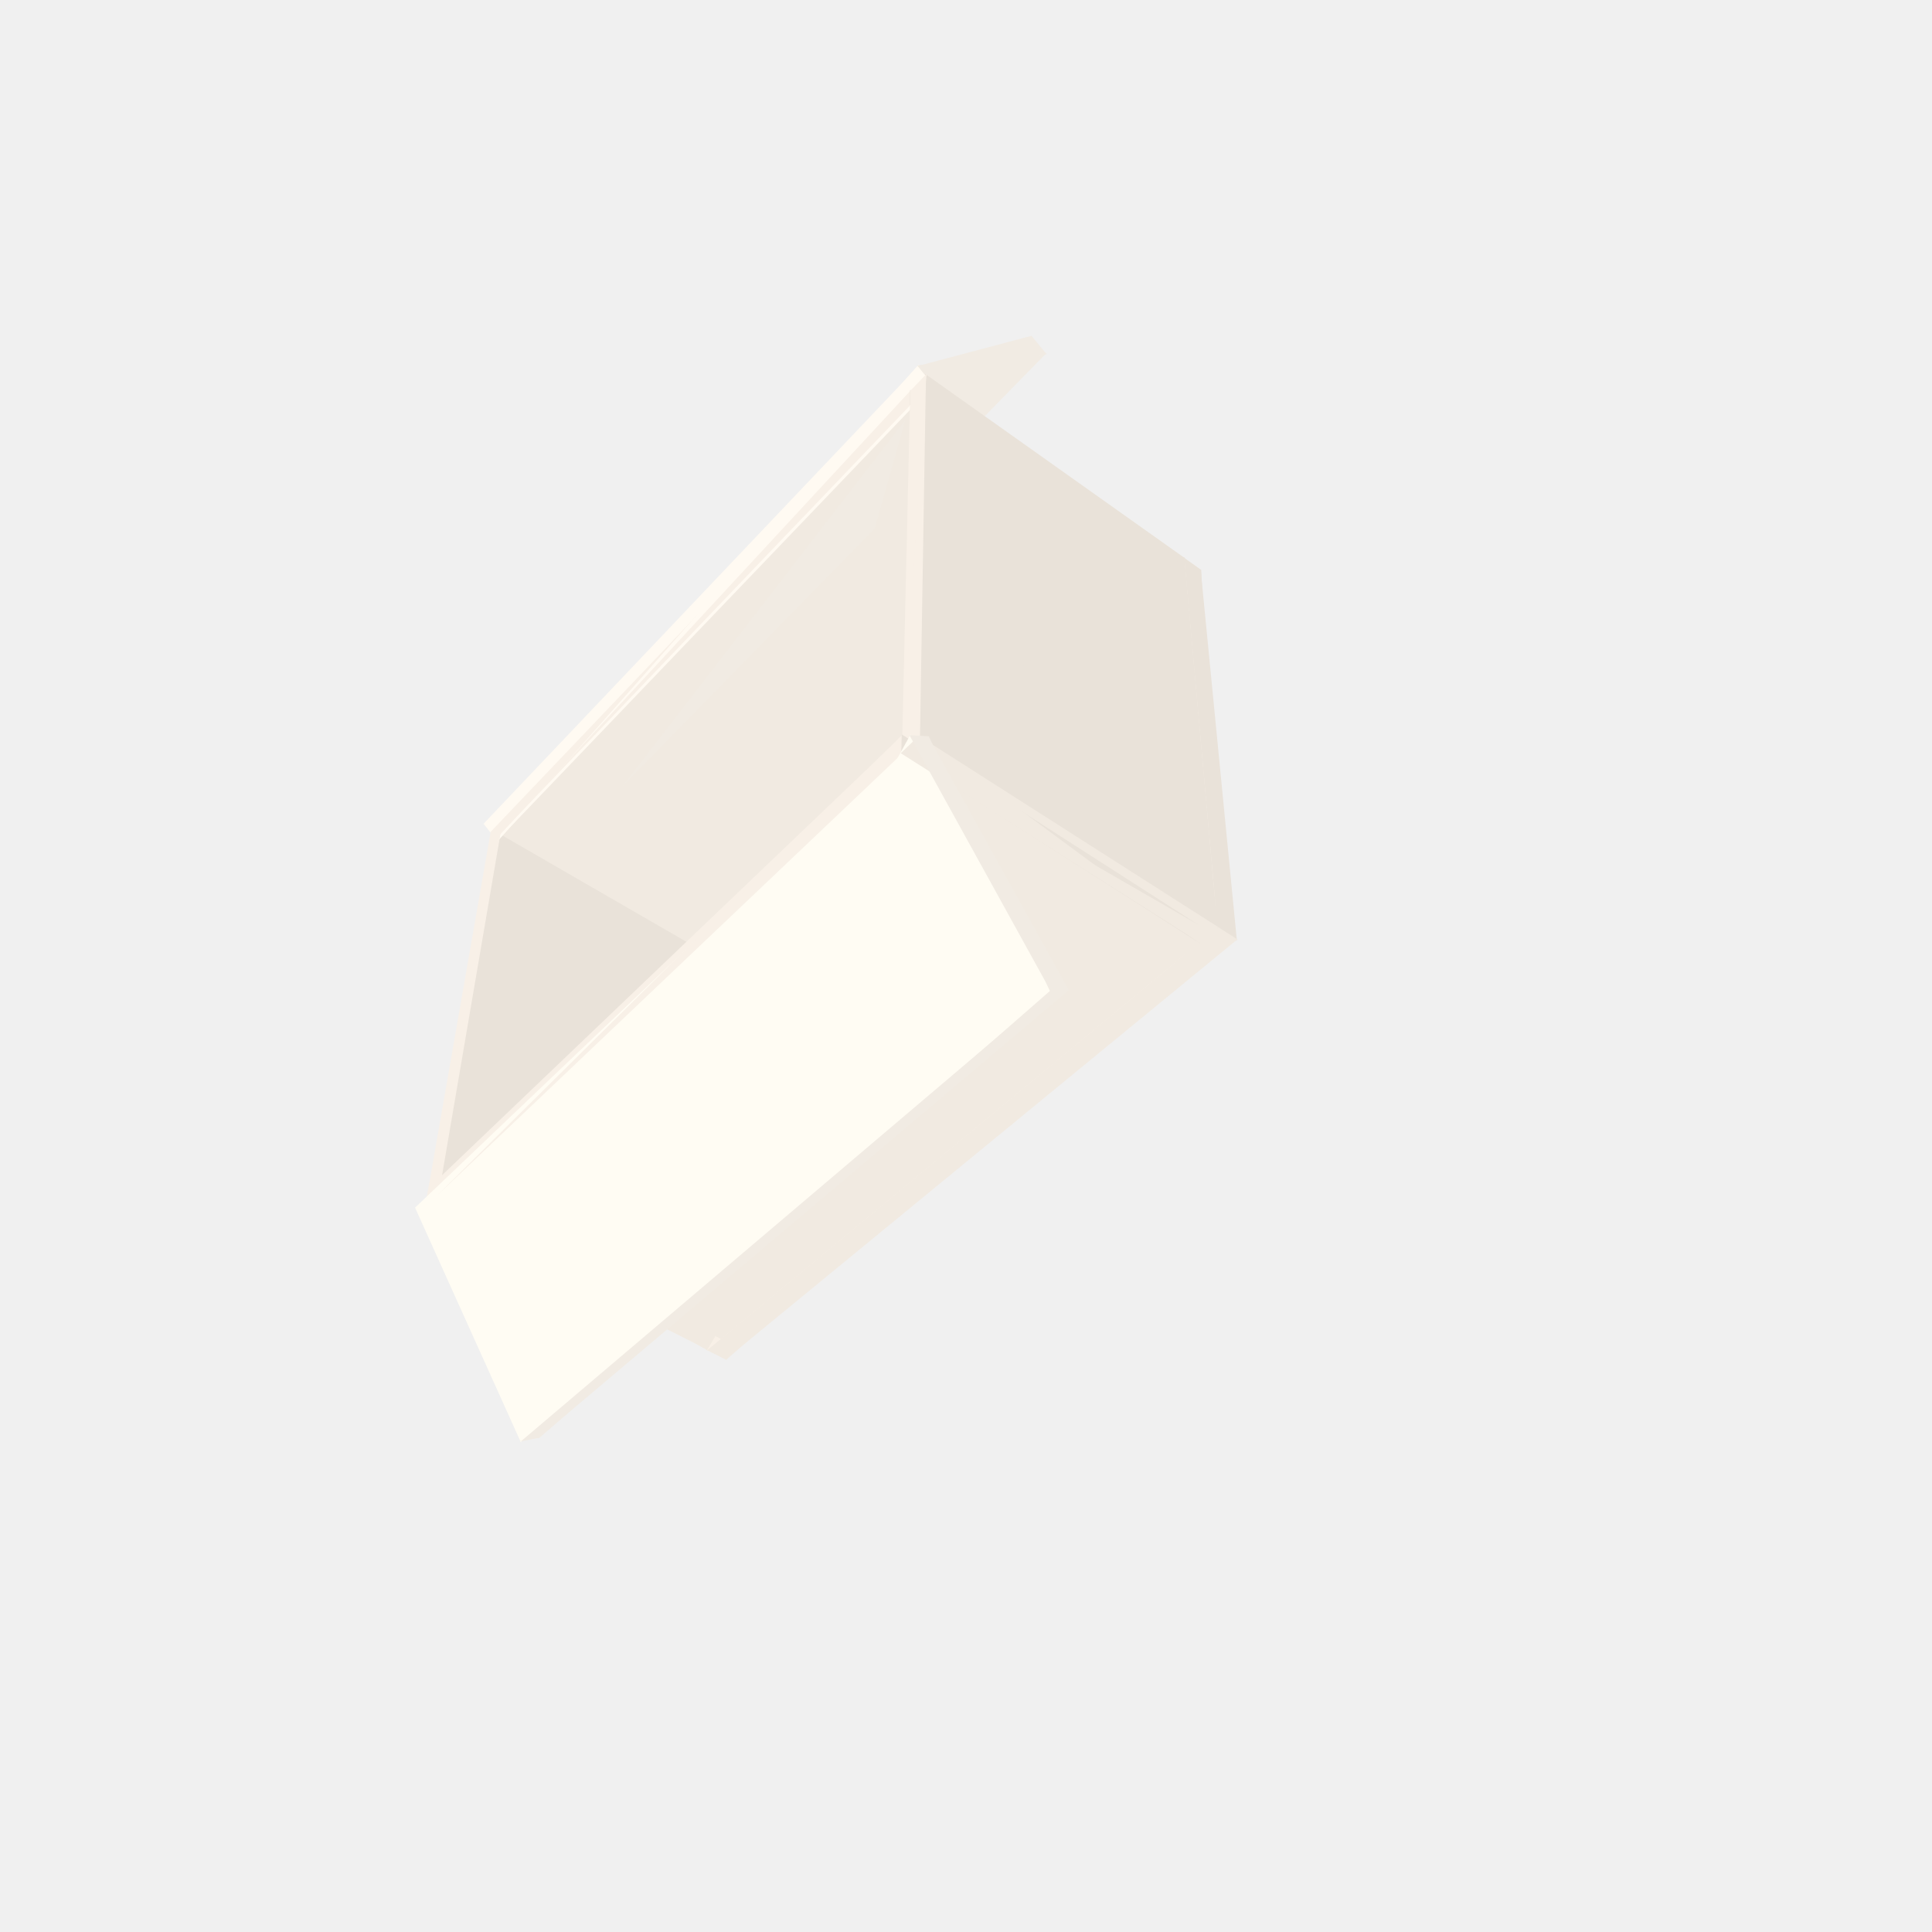
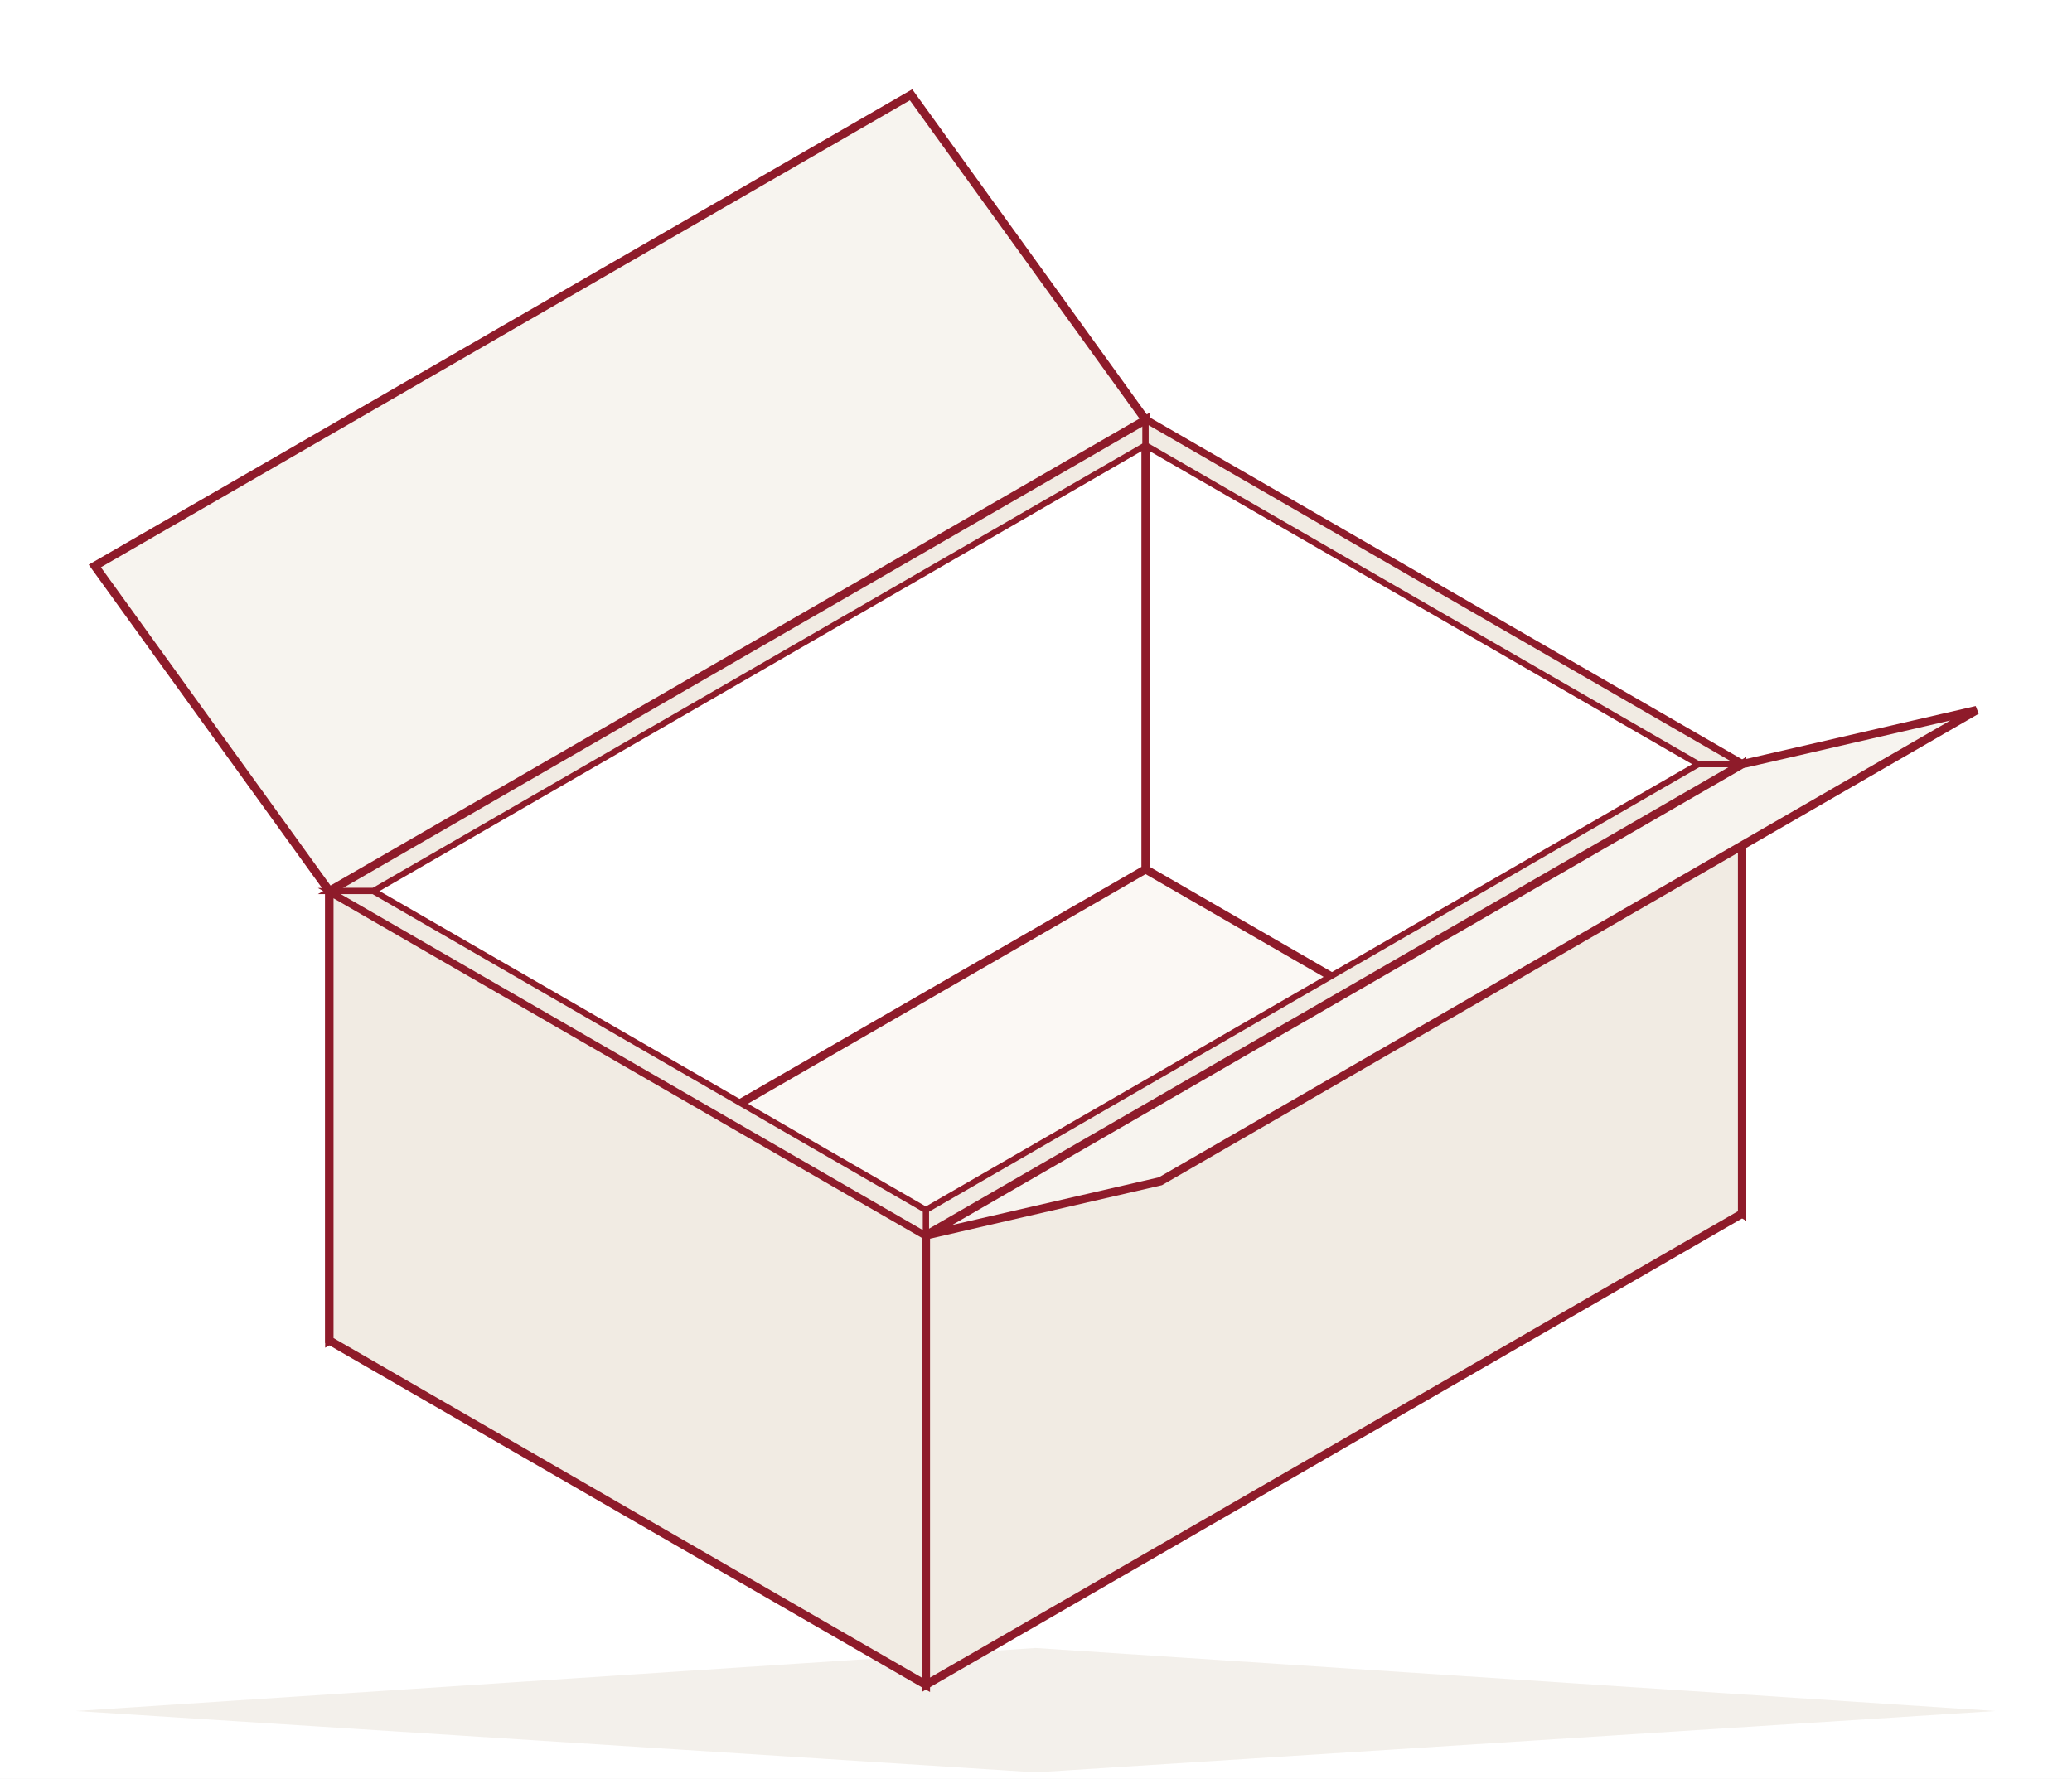
- <svg xmlns="http://www.w3.org/2000/svg" viewBox="-648 -648 1296 1296" width="1296" height="1296">
-   <path d="M-21.175,-390.924L-315.024,-83.805L-229.631,-121.132z" style="fill:rgb(241,235,227);fill-opacity:1" />
-   <path d="M-311.028,-98.931L-354.437,153.922L-144.132,-2.092z" style="fill:rgb(233,226,217);fill-opacity:1" />
-   <path d="M-313.066,-88.74L-145.386,8.095L-36.79,-377.638z" style="fill:rgb(241,234,225);fill-opacity:1" />
-   <path d="M-153.461,5.417L-173.639,258.291L146.736,-274.286z" style="fill:rgb(248,240,231);fill-opacity:1" />
-   <path d="M54.072,-411.226L-22.003,-390.43L-230.438,-120.574z" style="fill:rgb(241,235,227);fill-opacity:1" />
-   <path d="M-323.631,-95.395L-314.241,-83.602L-31.265,-403.256z" style="fill:rgb(255,250,242);fill-opacity:1" />
-   <path d="M-318.857,-89.999L-362.969,162.52L-310.237,-99.039zM-310.94,-98.318L-312.712,-87.991L-36.369,-386.389z" style="fill:rgb(248,240,231);fill-opacity:1" />
-   <path d="M-146.185,8.185L137.27,-254.785L-37.545,-377.563z" style="fill:rgb(241,234,225);fill-opacity:1" />
-   <path d="M-354.798,153.201L-163.763,250.481L-144.527,-2.841z" style="fill:rgb(233,226,217);fill-opacity:1" />
-   <path d="M43.955,-422.739L-32.922,-402.345L54.054,-410.398z" style="fill:rgb(241,235,227);fill-opacity:1" />
-   <path d="M-314.898,-83.632L-21.152,-390.151L-31.938,-403.27z" style="fill:rgb(255,250,242);fill-opacity:1" />
-   <path d="M-312.973,-88.123L-36.917,-376.657L-36.722,-386.527zM-363.245,162.372L-353.673,153.278L-310.497,-99.17z" style="fill:rgb(248,240,231);fill-opacity:1" />
-   <path d="M-38.099,-377.355L136.965,-253.948L136.097,-264.067z" style="fill:rgb(233,226,217);fill-opacity:1" />
-   <path d="M-173.294,257.934L-163.341,249.662L-354.829,152.653z" style="fill:rgb(241,234,225);fill-opacity:1" />
-   <path d="M-32.755,-402.86L-21.991,-389.645L54.219,-410.918z" style="fill:rgb(241,235,227);fill-opacity:1" />
-   <path d="M-37.45,-386.449L-37.702,-376.568L136.567,-263.282z" style="fill:rgb(233,226,217);fill-opacity:1" />
-   <path d="M-363.592,161.656L-172.462,257.839L-354.022,152.535z" style="fill:rgb(241,234,225);fill-opacity:1" />
-   <path d="M145.66,-274.304L168.37,-25.099L157.811,-265.695z" style="fill:rgb(233,226,217);fill-opacity:1" />
-   <path d="M-174.173,257.457L-160.882,264.187L169.063,-26.746z" style="fill:rgb(241,234,225);fill-opacity:1" />
-   <path d="M-173.984,258.111L168.733,-25.917L146.324,-274.443z" style="fill:rgb(248,240,231);fill-opacity:1" />
-   <path d="M-27.283,-397.134L-31.632,-153.252L146.934,-273.508z" style="fill:rgb(233,226,217);fill-opacity:1" />
-   <path d="M-354.759,153.248L-163.873,250.46L-42.476,-143.647z" style="fill:rgb(241,234,225);fill-opacity:1" />
-   <path d="M167.904,-25.866L181.713,-17.03L157.356,-266.481z" style="fill:rgb(233,226,217);fill-opacity:1" />
-   <path d="M-161.714,264.279L182.058,-17.859L168.249,-26.684z" style="fill:rgb(241,234,225);fill-opacity:1" />
-   <path d="M-37.387,-385.799L-43.029,-141.826L-26.508,-397.205zM-352.164,140.998L-354.391,153.975L-41.981,-155.304z" style="fill:rgb(248,240,231);fill-opacity:1" />
-   <path d="M-164.704,250.552L157.067,-16.155L-43.26,-143.57z" style="fill:rgb(241,234,225);fill-opacity:1" />
-   <path d="M-369.574,162.103L-298.592,319.511L-36.62,-155.179z" style="fill:rgb(255,252,243);fill-opacity:1" />
-   <path d="M-32.045,-154.023L168.769,-25.328L146.481,-274.294z" style="fill:rgb(233,226,217);fill-opacity:1" />
-   <path d="M-299.428,319.036L-286.11,316.454L57.528,16.065z" style="fill:rgb(241,235,227);fill-opacity:1" />
-   <path d="M-354.668,153.827L-42.62,-142.67L-42.345,-155.459zM-43.38,-141.981L-30.855,-153.877L-26.844,-397.343z" style="fill:rgb(248,240,231);fill-opacity:1" />
-   <path d="M-43.84,-143.343L156.739,-15.339L155.647,-28.283z" style="fill:rgb(233,226,217);fill-opacity:1" />
-   <path d="M156.277,-15.487L169.109,-26.146L-32.033,-154.599z" style="fill:rgb(241,234,225);fill-opacity:1" />
-   <path d="M-43.106,-155.377L-43.431,-142.575L156.125,-27.516z" style="fill:rgb(233,226,217);fill-opacity:1" />
-   <path d="M-299.178,319.378L57.393,16.832L-37.223,-155.272z" style="fill:rgb(255,252,243);fill-opacity:1" />
-   <path d="M-43.769,-142.748L157.084,-15.539L-31.25,-154.674z" style="fill:rgb(241,234,225);fill-opacity:1" />
-   <path d="M-286.983,316.872L69.356,15.828L56.648,16.424zM-37.963,-154.864L57.228,17.607L-24.956,-154.092zM56.487,17.192L69.217,16.601L-25.697,-154.56z" style="fill:rgb(241,235,227);fill-opacity:1" />
+ <svg xmlns="http://www.w3.org/2000/svg" viewBox="0 0 743 638" width="743" height="638" role="img" aria-labelledby="ttl dsc">
+   <rect width="743" height="638" fill="#FFFFFF" />
+   <g transform="translate(332.0,604.3)">
+     <polygon points="-304.7,9.4 39.4,31.4 383.5,9.4 39.4,-13.2" fill="#EAE3DA" stroke="none" opacity="0.55" />
+     <polygon points="0.0,-18.2 -198.1,-132.6 -198.1,-284.7 0.0,-170.3" fill="#F1EBE3" stroke="#8E1B2A" stroke-width="2.2" stroke-linejoin="miter" />
+     <polygon points="0.0,-18.2 277.0,-178.1 277.0,-330.2 0.0,-170.3" fill="#FBF8F4" stroke="#8E1B2A" stroke-width="2.2" stroke-linejoin="miter" />
+     <polygon points="0.0,-18.2 277.0,-178.1 78.8,-292.5 -198.1,-132.6" fill="#FBF8F4" stroke="#8E1B2A" stroke-width="2.2" stroke-linejoin="miter" />
+     <polygon points="292.7,-169.0 78.8,-292.5 78.8,-453.7 292.7,-330.2" fill="#FFFFFF" stroke="#8E1B2A" stroke-width="3.0" stroke-linejoin="miter" />
+     <polygon points="-213.9,-123.5 78.8,-292.5 78.8,-453.7 -213.9,-284.7" fill="#FFFFFF" stroke="#8E1B2A" stroke-width="3.0" stroke-linejoin="miter" />
+     <polygon points="0.0,-0.0 -213.9,-123.5 -213.9,-284.7 0.0,-161.2" fill="#F1EBE3" stroke="#8E1B2A" stroke-width="3.0" stroke-linejoin="miter" />
+     <polygon points="0.0,-0.0 292.7,-169.0 292.7,-330.2 0.0,-161.2" fill="#F1EBE3" stroke="#8E1B2A" stroke-width="3.0" stroke-linejoin="miter" />
+     <polygon points="0.0,-161.2 292.7,-330.2 277.0,-330.2 0.0,-170.3" fill="#F1EBE3" stroke="#8E1B2A" stroke-width="2.2" stroke-linejoin="miter" />
+     <polygon points="-213.9,-284.7 78.8,-453.7 78.8,-444.6 -198.1,-284.7" fill="#F1EBE3" stroke="#8E1B2A" stroke-width="2.2" stroke-linejoin="miter" />
+     <polygon points="0.0,-161.2 0.0,-170.3 -198.1,-284.7 -213.9,-284.7" fill="#F1EBE3" stroke="#8E1B2A" stroke-width="2.2" stroke-linejoin="miter" />
+     <polygon points="292.7,-330.2 277.0,-330.2 78.8,-444.6 78.8,-453.7" fill="#F1EBE3" stroke="#8E1B2A" stroke-width="2.2" stroke-linejoin="miter" />
+     <polygon points="0.0,-161.2 292.7,-330.2 376.8,-349.6 84.1,-180.6" fill="#F7F4EF" stroke="#8E1B2A" stroke-width="3.0" stroke-linejoin="miter" />
+     <polygon points="-213.9,-284.7 78.8,-453.7 -5.3,-570.3 -298.0,-401.3" fill="#F7F4EF" stroke="#8E1B2A" stroke-width="3.0" stroke-linejoin="miter" />
+   </g>
</svg>
